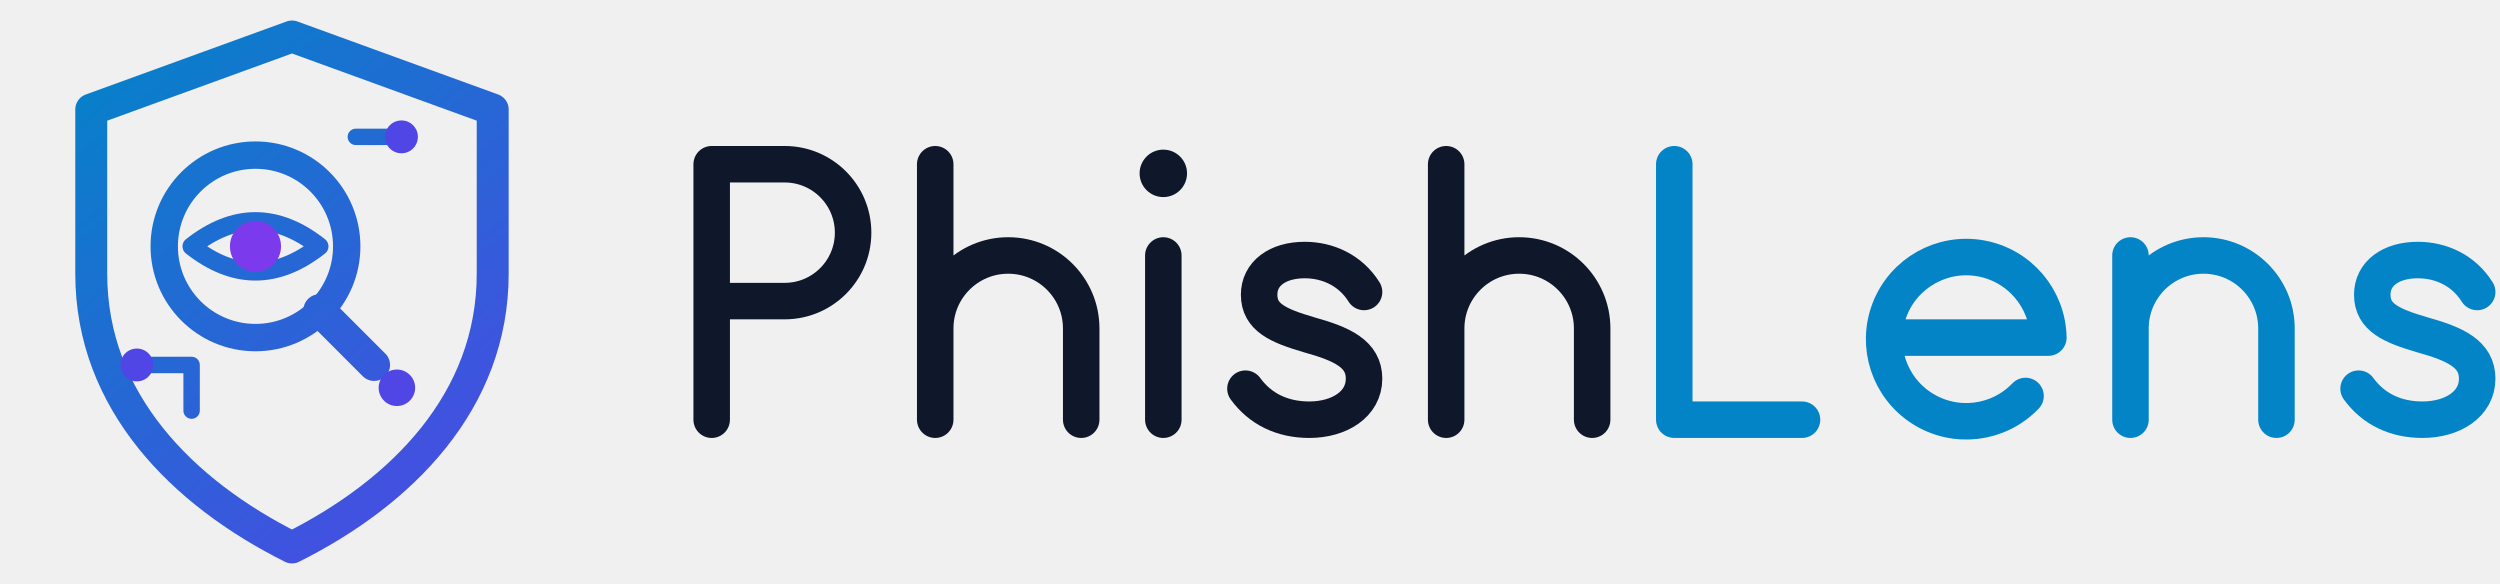
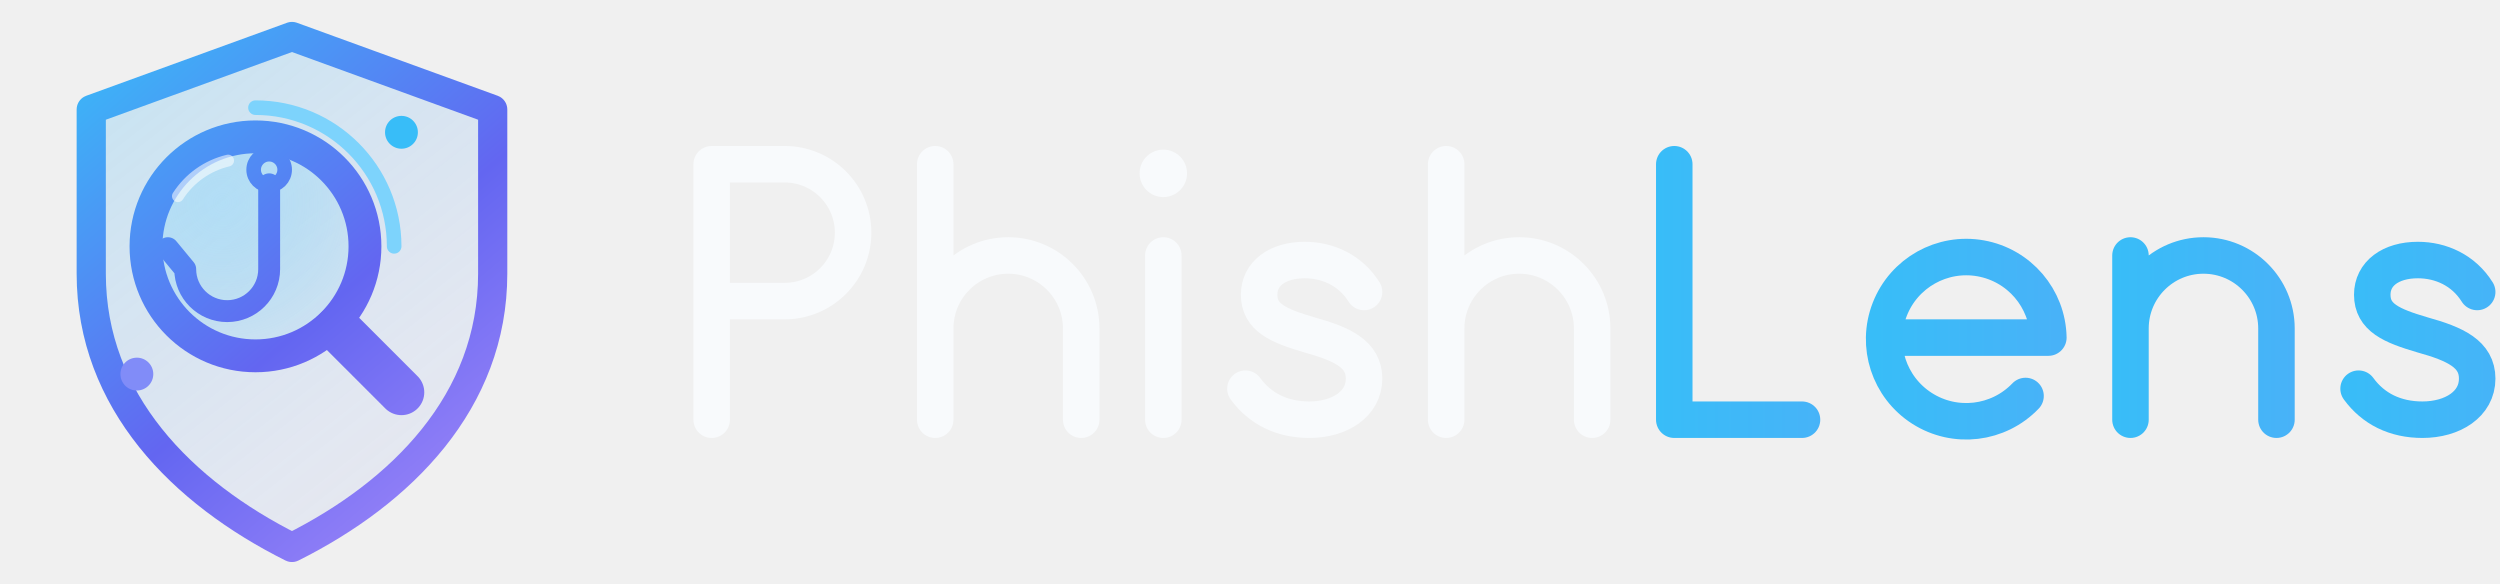
<svg xmlns="http://www.w3.org/2000/svg" viewBox="0 0 274 64" role="img" aria-label="PhishLens">
  <defs>
-     <linearGradient id="gc" x1="8" y1="4" x2="56" y2="60" gradientUnits="userSpaceOnUse">
-       <stop stop-color="#0284C7" />
-       <stop offset="1" stop-color="#4F46E5" />
+     <linearGradient id="gw" x1="0" y1="0" x2="90" y2="0" gradientUnits="userSpaceOnUse">
+       <stop stop-color="#38BDF8" />
+       <stop offset="1" stop-color="#818CF8" />
    </linearGradient>
  </defs>
-   <g fill="none" stroke="url(#gc)" stroke-linecap="round" stroke-linejoin="round" stroke-width="3.5">
-     <path d="M32 4 54 12V30C54 44 44 54 32 60 20 54 10 44 10 30V12Z" />
-     <circle cx="28" cy="27" r="10" stroke-width="3" />
-     <path d="M35 34 41 40" />
-     <path d="M21 27Q28 21.5 35 27Q28 32.5 21 27" stroke-width="2" />
-     <path d="M15 40H21V45M44 15H39" stroke-width="1.8" />
-     <circle cx="15" cy="40" r="1.8" fill="#4F46E5" stroke="none" />
-     <circle cx="44" cy="15" r="1.8" fill="#4F46E5" stroke="none" />
-     <circle cx="28" cy="27" r="2.8" fill="#7C3AED" stroke="none" />
-     <circle cx="43.5" cy="42.5" r="2" fill="#4F46E5" stroke="none" />
+   <defs>
+     <linearGradient id="g1a" x1="8" y1="4" x2="56" y2="60" gradientUnits="userSpaceOnUse">
+       <stop stop-color="#38BDF8" />
+       <stop offset=".55" stop-color="#6366F1" />
+       <stop offset="1" stop-color="#A78BFA" />
+     </linearGradient>
+     <linearGradient id="g2a" x1="10" y1="4" x2="54" y2="60" gradientUnits="userSpaceOnUse">
+       <stop stop-color="#38BDF8" stop-opacity=".24" />
+       <stop offset="1" stop-color="#818CF8" stop-opacity=".05" />
+     </linearGradient>
+     <radialGradient id="g3a" cx=".35" cy=".3" r=".9">
+       <stop stop-color="#7DD3FC" stop-opacity=".38" />
+       <stop offset="1" stop-color="#38BDF8" stop-opacity=".03" />
+     </radialGradient>
+     <linearGradient id="gsa">
+       <stop stop-color="#fff" stop-opacity="0" />
+       <stop offset=".5" stop-color="#fff" stop-opacity=".45" />
+       <stop offset="1" stop-color="#fff" stop-opacity="0" />
+     </linearGradient>
+     <clipPath id="sca">
+       <path d="M32 4 54 12V30C54 44 44 54 32 60 20 54 10 44 10 30V12Z" />
+     </clipPath>
+   </defs>
+   <style>.ring{transform-origin:28px 27px;animation:ra 7s linear infinite}@keyframes ra{to{transform:rotate(360deg)}}.gl{transform:skewX(-20deg);animation:sa 6s ease-in-out 1s infinite}@keyframes sa{0%{transform:translateX(0) skewX(-20deg)}35%,100%{transform:translateX(110px) skewX(-20deg)}}@media(prefers-reduced-motion:reduce){.ring,.gl{animation:none}}</style>
+   <path d="M32 4 54 12V30C54 44 44 54 32 60 20 54 10 44 10 30V12Z" fill="url(#g2a)" />
+   <g clip-path="url(#sca)">
+     <rect class="gl" x="-30" y="-10" width="22" height="90" fill="url(#gsa)" />
+   </g>
+   <path d="M32 4 54 12V30C54 44 44 54 32 60 20 54 10 44 10 30V12Z" fill="none" stroke="url(#g1a)" stroke-width="3.2" stroke-linejoin="round" />
+   <g fill="none" stroke-linecap="round" stroke-linejoin="round">
+     <circle cx="28" cy="27" r="12" fill="url(#g3a)" stroke="url(#g1a)" stroke-width="3.6" />
+     <path d="M37 36 44 43" stroke="url(#g1a)" stroke-width="5" />
+     <path class="ring" d="M28 11.8A15.2 15.2 0 0 1 43.2 27" stroke="#7DD3FC" stroke-width="1.6" stroke-linecap="round" />
+     <path d="M29.5 20.2V29.5A4.6 4.6 0 0 1 20.3 29.5L18.4 27.2" stroke="url(#g1a)" stroke-width="2.4" />
+     <circle cx="29.5" cy="18.6" r="1.7" stroke="url(#g1a)" stroke-width="1.6" />
+     <path d="M19.5 21.5A9 9 0 0 1 25 17.6" stroke="#fff" stroke-opacity=".55" stroke-width="1.3" />
+     <circle cx="15" cy="41" r="1.8" fill="#818CF8" stroke="none" />
+     <circle cx="44" cy="14.5" r="1.8" fill="#38BDF8" stroke="none" />
  </g>
  <g transform="translate(78 14)" fill="none" stroke-width="4" stroke-linecap="round" stroke-linejoin="round">
-     <g stroke="#0F172A" color="#0F172A">
+     <g stroke="#F8FAFC" color="#F8FAFC">
      <path d="M2 4V32M2 4H10A7.5 7.5 0 0 1 10 19H2" transform="translate(-2.0 0)" />
      <path d="M2 4V32M2 22A8 8 0 0 1 18 22V32" transform="translate(22.5 0)" />
      <path d="M2 14V32" transform="translate(47.5 0)" />
      <circle cx="49.5" cy="5" r="2.6" stroke="none" fill="currentColor" />
      <path d="M15 18C13.5 15.6 11 14.5 8.5 14.5C5.5 14.5 3.5 16 3.5 18.3C3.5 20.8 5.6 21.7 9 22.7C12.6 23.7 15 24.8 15 27.5C15 30.3 12.3 32 9 32C6 32 3.6 30.8 2 28.6" transform="translate(56.5 0)" />
      <path d="M2 4V32M2 22A8 8 0 0 1 18 22V32" transform="translate(78.5 0)" />
    </g>
-     <g transform="translate(105.5 0)" stroke="#0284C7" color="#0284C7">
+     <g transform="translate(105.5 0)" stroke="url(#gw)" color="#38BDF8">
      <path d="M2 4V32H16" transform="translate(-2.0 0)" />
      <path d="M1 23H19A9 9 0 1 0 16.5 29.4" transform="translate(22.0 0)" />
      <path d="M2 14V32M2 22A8 8 0 0 1 18 22V32" transform="translate(48.0 0)" />
      <path d="M15 18C13.5 15.6 11 14.5 8.5 14.5C5.5 14.5 3.5 16 3.5 18.3C3.5 20.8 5.6 21.7 9 22.7C12.6 23.7 15 24.8 15 27.5C15 30.3 12.3 32 9 32C6 32 3.6 30.8 2 28.6" transform="translate(73.0 0)" />
    </g>
  </g>
</svg>
